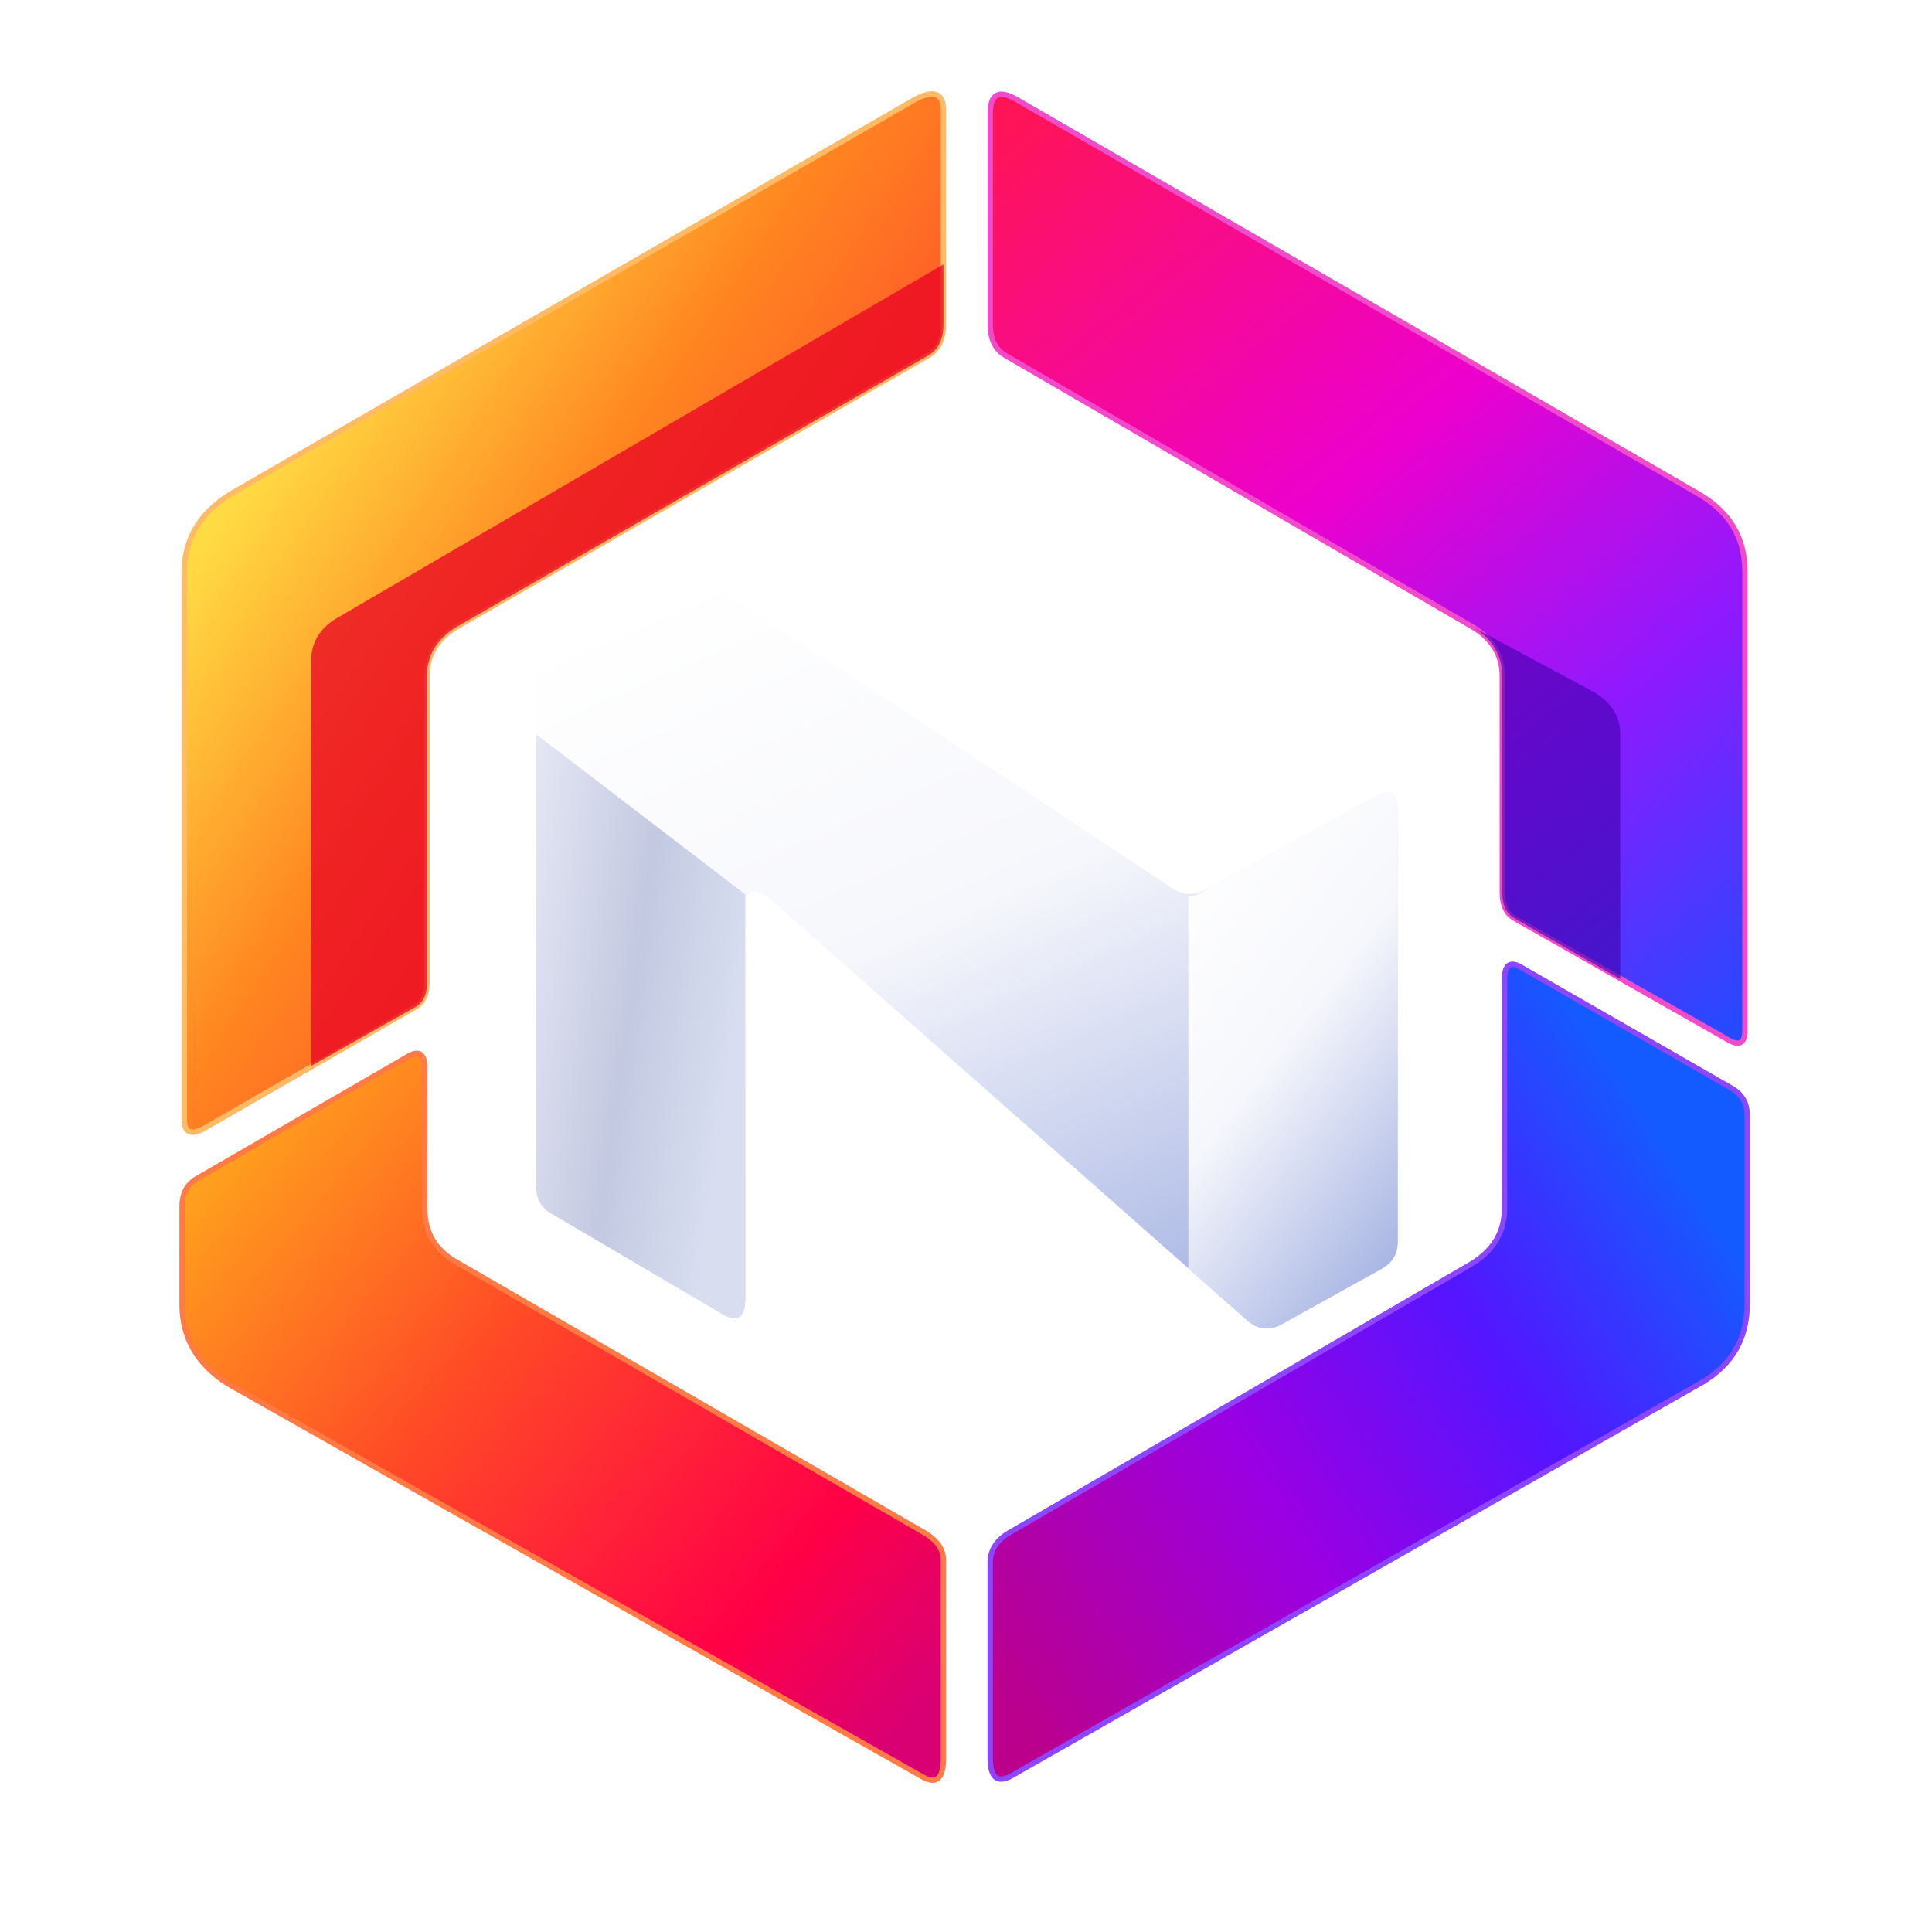
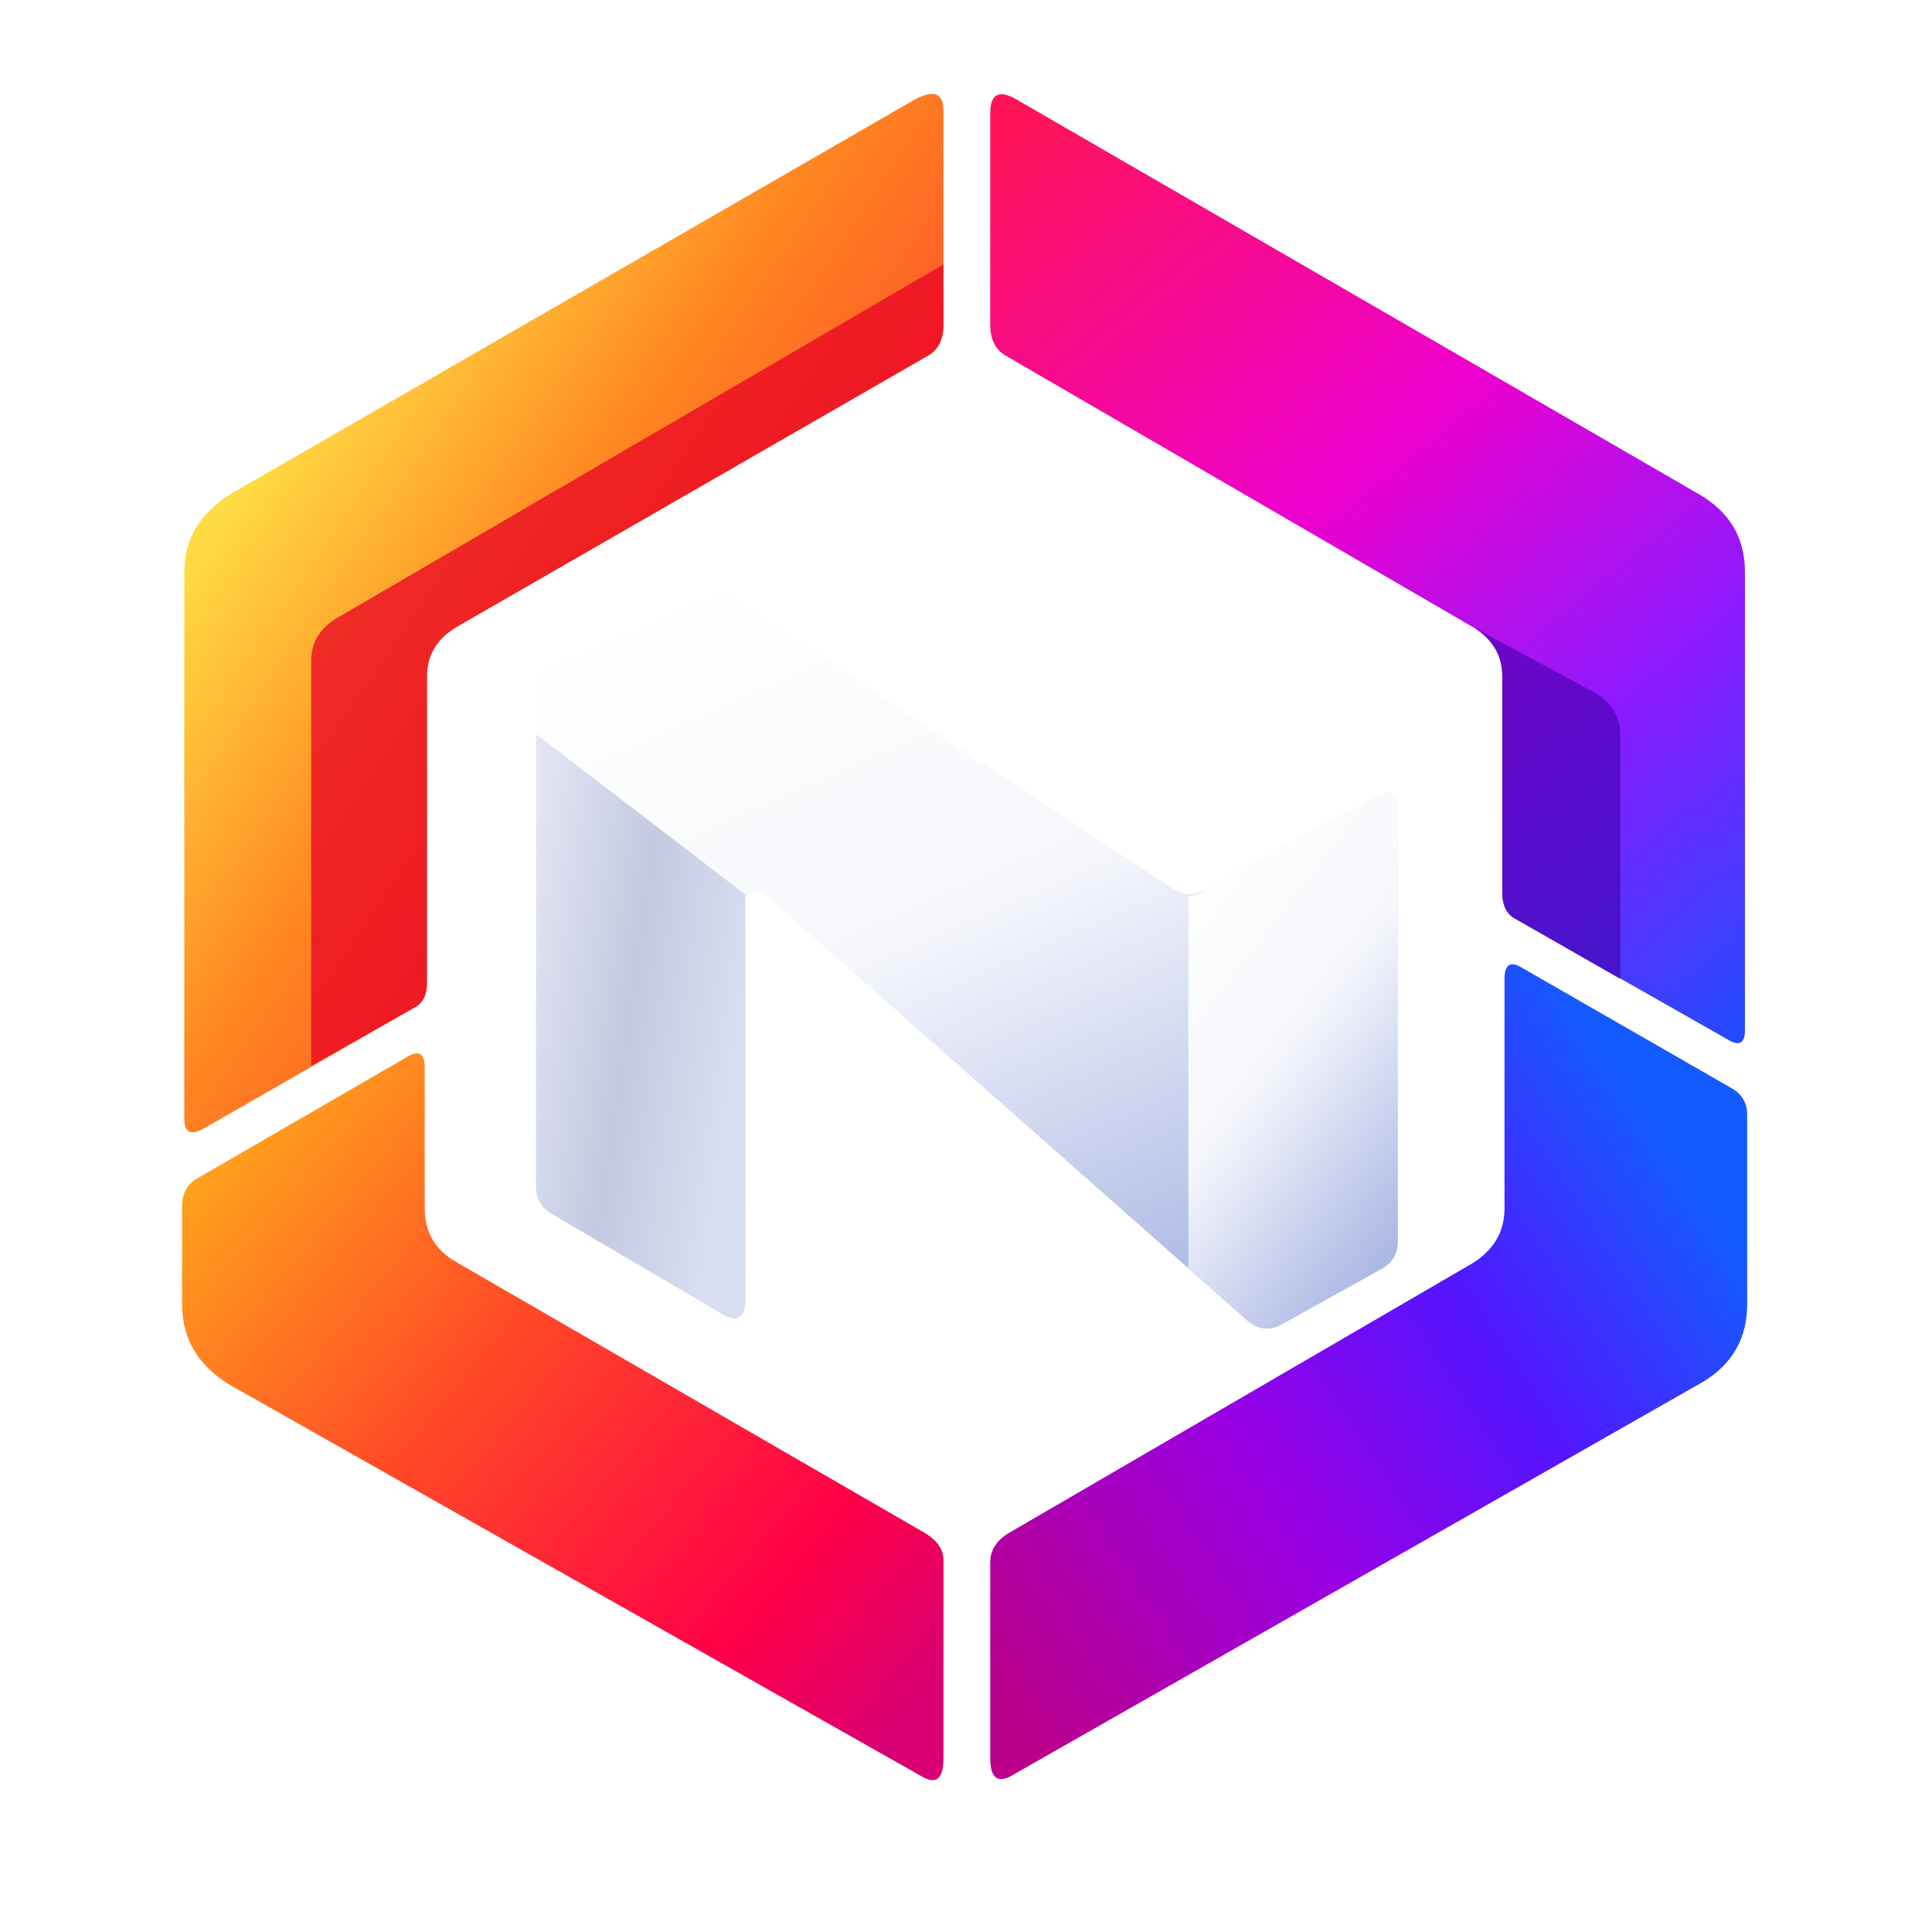
<svg xmlns="http://www.w3.org/2000/svg" viewBox="0 0 512 512" role="img" aria-labelledby="title">
  <defs>
    <linearGradient id="warm" gradientUnits="userSpaceOnUse" x1="290" y1="330" x2="600" y2="540">
      <stop stop-color="#FFDB43" />
      <stop offset=".35" stop-color="#FF8520" />
      <stop offset="1" stop-color="#FF1636" />
    </linearGradient>
    <linearGradient id="cool" gradientUnits="userSpaceOnUse" x1="650" y1="145" x2="980" y2="550">
      <stop stop-color="#FF1457" />
      <stop offset=".42" stop-color="#ED00CD" />
      <stop offset=".72" stop-color="#8D1AFF" />
      <stop offset="1" stop-color="#254AFF" />
    </linearGradient>
    <linearGradient id="bottom" gradientUnits="userSpaceOnUse" x1="290" y1="585" x2="610" y2="855">
      <stop stop-color="#FFAC1C" />
      <stop offset=".4" stop-color="#FF4A26" />
      <stop offset=".8" stop-color="#FF0047" />
      <stop offset="1" stop-color="#D90073" />
    </linearGradient>
    <linearGradient id="lowercool" gradientUnits="userSpaceOnUse" x1="645" y1="860" x2="970" y2="650">
      <stop stop-color="#BB008B" />
      <stop offset=".4" stop-color="#9900E4" />
      <stop offset=".7" stop-color="#5415FF" />
      <stop offset="1" stop-color="#145BFF" />
    </linearGradient>
    <linearGradient id="silver" x1=".2" y1="0" x2=".7" y2="1">
      <stop stop-color="#FFFFFF" />
      <stop offset=".48" stop-color="#F6F7FC" />
      <stop offset="1" stop-color="#AAB7E4" />
    </linearGradient>
    <linearGradient id="leg" x2="1" y2=".4">
      <stop stop-color="#E5E7F4" />
      <stop offset=".55" stop-color="#C3C9E1" />
      <stop offset="1" stop-color="#D8DEF0" />
    </linearGradient>
    <linearGradient id="ink" x2="1" y2="1">
      <stop stop-color="#11182A" />
      <stop offset="1" stop-color="#030611" />
    </linearGradient>
    <linearGradient id="p">
      <stop stop-color="#FF4A2F" />
      <stop offset="1" stop-color="#F00075" />
    </linearGradient>
    <linearGradient id="r">
      <stop stop-color="#FF087F" />
      <stop offset="1" stop-color="#DB00DC" />
    </linearGradient>
    <linearGradient id="o" x2=".7" y2="1">
      <stop stop-color="#EE00DB" />
      <stop offset=".55" stop-color="#9610FA" />
      <stop offset="1" stop-color="#3C00EE" />
    </linearGradient>
  </defs>
  <g transform="translate(-114 -55) scale(.59)">
-     <path fill="url(#warm)" stroke="#FFBA65" stroke-width="2.4" stroke-linejoin="round" d="M617 143Q617 131 604 138L297 315Q276 328 276 350V596Q276 605 285 600L379 546Q385 543 385 535V397Q385 383 398 375L610 253Q617 249 617 239Z" />
-     <path fill="url(#cool)" stroke="#F04BCB" stroke-width="2.4" stroke-linejoin="round" d="M638 144Q638 131 650 138L956 315Q977 327 977 350V556Q977 565 969 560L874 506Q868 503 868 494V397Q868 383 855 375L645 253Q638 249 638 239Z" />
-     <path fill="url(#bottom)" stroke="#FF7A44" stroke-width="2.4" stroke-linejoin="round" d="M384 573Q384 563 376 568L281 623Q275 627 275 635V679Q275 702 296 715L607 891Q617 897 617 883V794Q617 787 609 782L398 660Q384 652 384 636Z" />
-     <path fill="url(#lowercool)" stroke="#8D46FF" stroke-width="2.4" stroke-linejoin="round" d="M869 533Q869 523 877 528L971 582Q978 586 978 594V679Q978 702 958 714L649 890Q638 897 638 883V795Q638 787 646 782L854 661Q869 652 869 636Z" />
+     <path fill="url(#warm)" d="M617 143Q617 131 604 138L297 315Q276 328 276 350V596Q276 605 285 600L379 546Q385 543 385 535V397Q385 383 398 375L610 253Q617 249 617 239Z" />
+     <path fill="url(#cool)" d="M638 144Q638 131 650 138L956 315Q977 327 977 350V556Q977 565 969 560L874 506Q868 503 868 494V397Q868 383 855 375L645 253Q638 249 638 239Z" />
+     <path fill="url(#bottom)" d="M384 573Q384 563 376 568L281 623Q275 627 275 635V679Q275 702 296 715L607 891Q617 897 617 883V794Q617 787 609 782L398 660Q384 652 384 636Z" />
+     <path fill="url(#lowercool)" d="M869 533Q869 523 877 528L971 582Q978 586 978 594V679Q978 702 958 714L649 890Q638 897 638 883V795Q638 787 646 782L854 661Q869 652 869 636Z" />
    <path fill="#E90023" opacity=".75" d="M617 212V239Q617 249 610 253L398 375Q385 383 385 397V535Q385 543 379 546L333 572V390Q333 377 346 370Z" />
    <path fill="#4100AD" opacity=".62" d="M855 375Q868 383 868 397V494Q868 503 874 506L921 533V423Q921 411 909 404Z" />
    <path fill="url(#silver)" d="M434 390Q434 382 441 378L488 351Q498 345 506 351L718 491Q727 498 736 492L811 451Q821 445 821 458V651Q821 659 814 663L769 688Q760 693 752 685L538 496Q528 489 528 502V676Q528 690 517 683L442 639Q434 635 434 626Z" />
    <path fill="url(#leg)" d="M434 423 528 495V676Q528 690 517 683L442 639Q434 635 434 626Z" />
    <path fill="url(#silver)" d="M727 496Q731 496 736 492L811 451Q821 445 821 458V651Q821 659 814 663L769 688Q760 693 752 685L727 663Z" />
  </g>
</svg>
